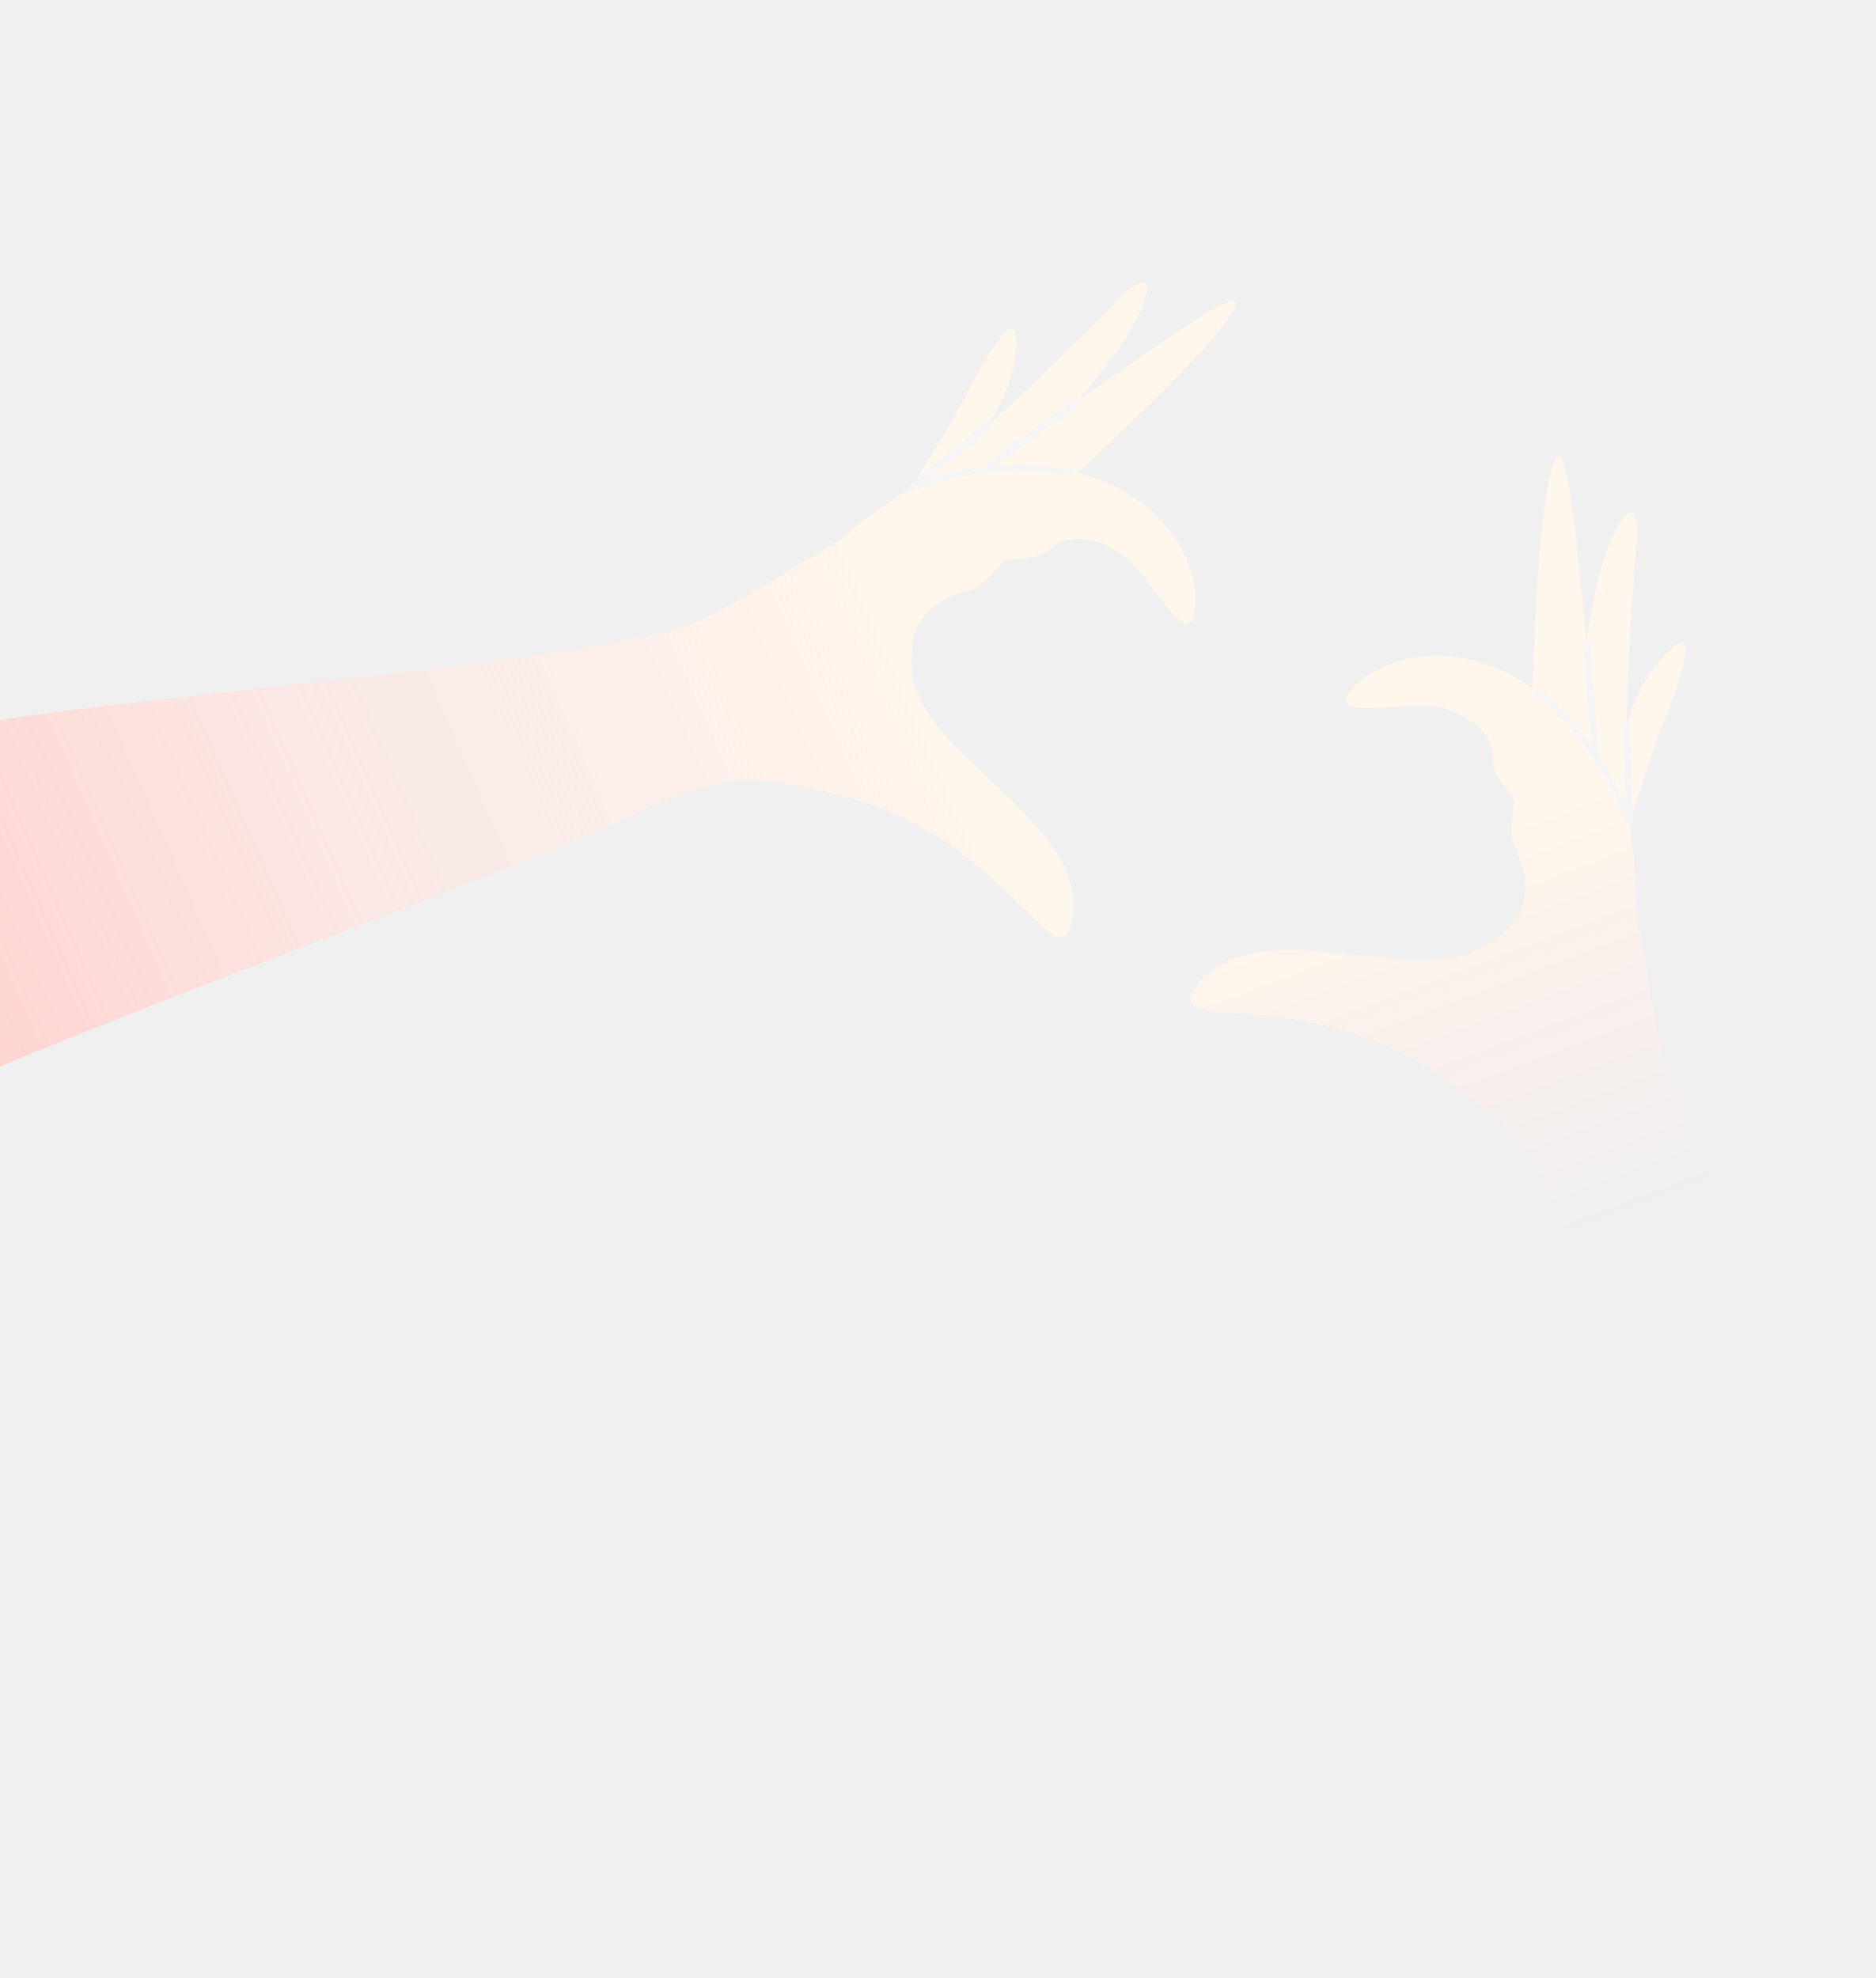
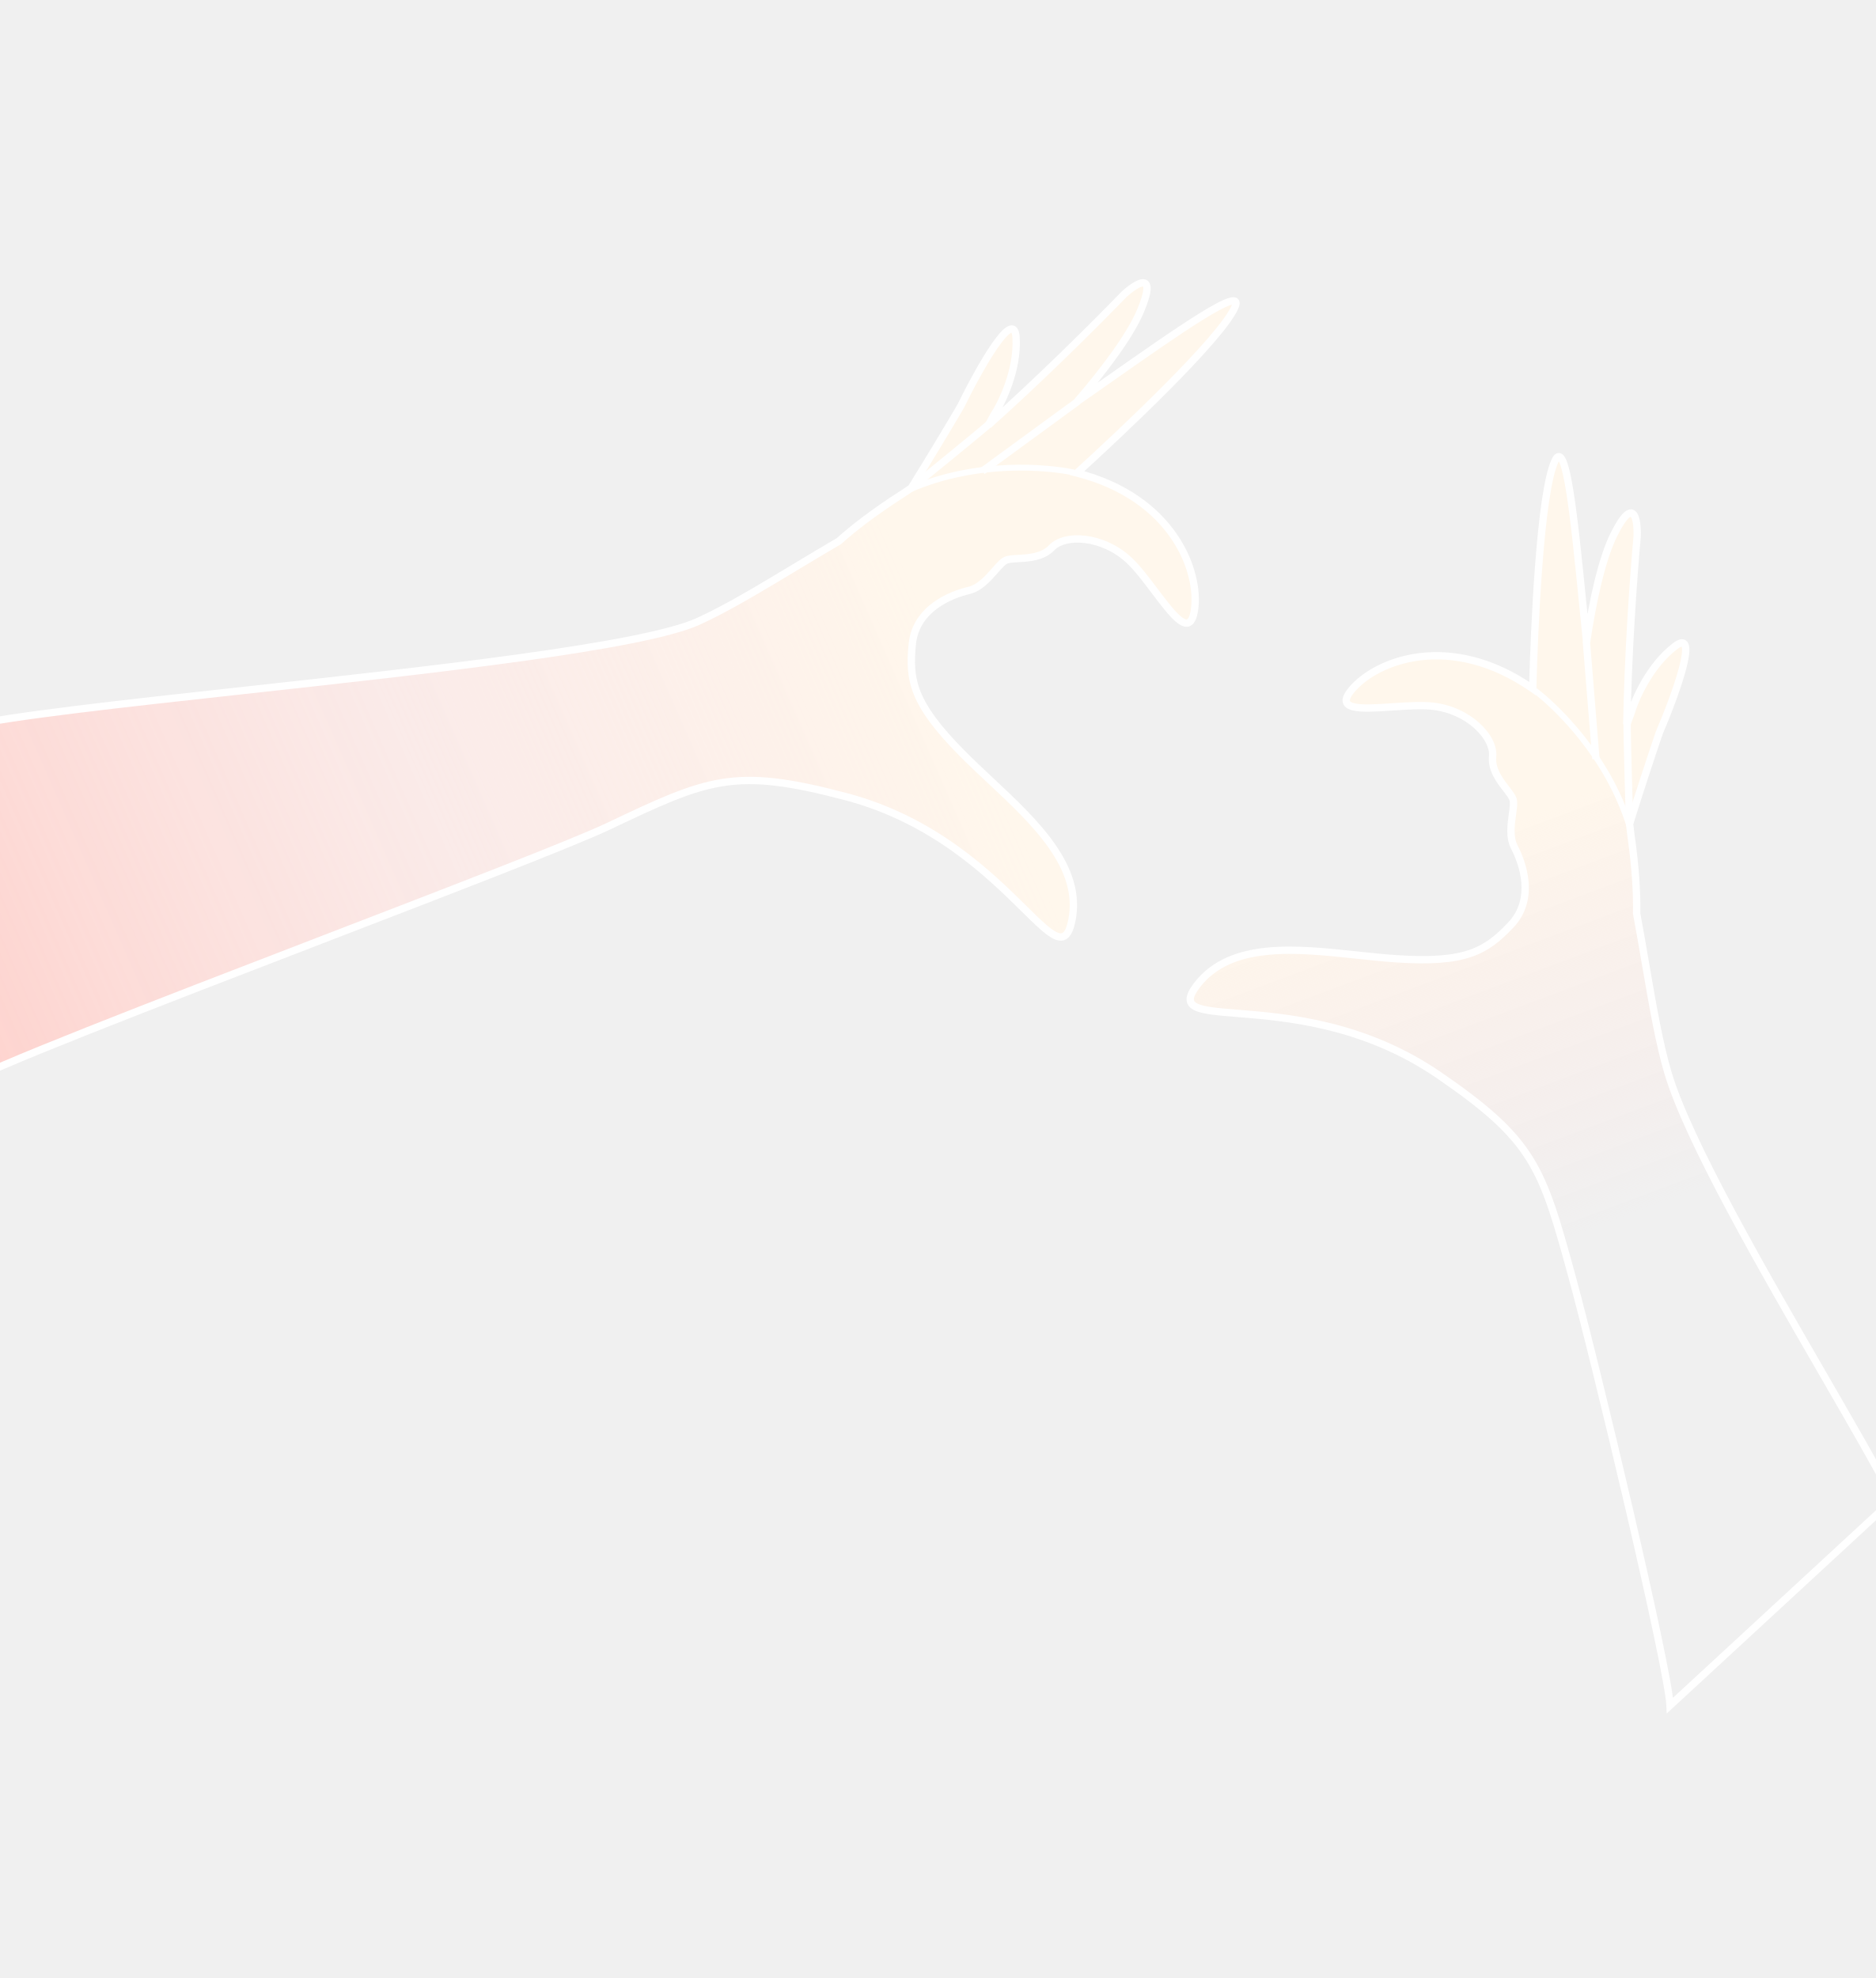
- <svg xmlns="http://www.w3.org/2000/svg" version="1.1" id="圖層_1" x="0px" y="0px" viewBox="0 0 1280 1350" style="enable-background:new 0 0 1280 1350;" xml:space="preserve">
-   <style type="text/css">
- 	.st0{fill-rule:evenodd;clip-rule:evenodd;fill:url(#SVGID_1_);}
- 	.st1{fill:none;stroke:#F5F5F5;stroke-width:5;}
- 	.st2{fill:none;stroke:#F5F5F5;stroke-width:4;}
- 	.st3{fill-rule:evenodd;clip-rule:evenodd;fill:url(#SVGID_2_);}
- </style>
-   <linearGradient id="SVGID_1_" gradientUnits="userSpaceOnUse" x1="845.913" y1="998.059" x2="-119.504" y2="573.584" gradientTransform="matrix(1 0 0 -1 0 1347.89)">
-     <stop offset="0.212" style="stop-color:#FFF7EC" />
-     <stop offset="0.554" style="stop-color:#FFE8E5;stop-opacity:0.67" />
-     <stop offset="1" style="stop-color:#FFC9C3" />
-   </linearGradient>
-   <path class="st0" d="M735,322.8c29.2-26.6,98.3-91.4,107.9-113.3c7-16-38.8,16.2-87.5,50.3c-6.8,4.7-13.6,9.5-20.3,14.2  c17.3-20,36-44.4,43.4-62.2c11.6-27.8-2.8-18.9-11.4-11c-20.5,21.2-57.5,57.9-92.5,89.2l3.6-6.7c5.6-8.5,16.5-30.9,15.2-52.9  c-1.2-22-25.7,22-37.8,46.8c-8.3,14.1-20.8,35.1-33.7,55.8c-2.1,1.4-4.1,2.8-6,4c-19.8,12.7-33.8,23.6-43.3,32.2  c-10.2,6-20.3,12-30.1,17.9c-24.3,14.6-47,28.3-66.1,36.9c-38.3,17.3-183,33.1-309.5,47C82.7,480.4,6.7,488.7-24.5,496v244  c11.3-8.9,131.6-55.2,244.5-98.7c87.8-33.8,171.2-65.9,195.2-77.3c68.5-32.6,85.9-40.3,161.9-20.3c60.3,15.9,98.2,53.3,121.7,76.4  c19.3,19,28.7,28.3,32.8,8.2c7.4-36.6-25.3-67.3-55.8-95.8c-6.7-6.3-13.3-12.4-19.3-18.5c-33.4-33.9-36.2-49.8-33.8-74.3  c2.5-24.6,26.9-33.8,38.6-36.6c7.3-1.7,13.1-8.3,17.8-13.7c2.9-3.2,5.3-6,7.4-6.9c1.8-0.8,4.8-1,8.4-1.2c7.3-0.4,16.8-0.9,22.9-7.4  c9.1-9.6,34.5-8.3,52.5,8.3c5.7,5.3,11.9,13.5,17.9,21.4c12.7,16.8,24.1,32,27,13C819.2,390.4,801,339.7,735,322.8z" />
-   <path class="st1" d="M735.5,274l-65,47.5" />
-   <path class="st1" d="M622,333c8-6.5,48-39,53.5-44" />
-   <path class="st2" d="M733,322.5c-18.2-3.8-66.1-8.4-112,11.5" />
-   <linearGradient id="SVGID_2_" gradientUnits="userSpaceOnUse" x1="921.487" y1="945.376" x2="1228.17" y2="127.376" gradientTransform="matrix(1 0 0 -1 0 1347.89)">
-     <stop offset="0.212" style="stop-color:#FFF7EC" />
-     <stop offset="0.534" style="stop-color:#FFE8E5;stop-opacity:0" />
-   </linearGradient>
-   <path class="st3" d="M1046.1,470c1-39.5,4.9-134.1,15.2-155.7c7.5-15.8,13.1,39.9,19,99.1v0c0.8,8.2,1.7,16.5,2.5,24.6  c3.9-26.1,10.1-56.2,18.7-73.5c13.5-26.9,16.1-10.3,15.8,1.4c-2.7,29.4-6.3,81.4-7.1,128.3l2.7-7.2c2.8-9.8,12.7-32.7,30.1-46.1  c17.4-13.4,0.1,33.9-10.7,59.2c-5.3,15.5-12.9,38.7-20.2,62c0.3,2.5,0.6,4.9,0.9,7.2c3.3,23.3,4.2,41,3.9,53.8  c2.2,11.6,4.2,23.2,6.1,34.5c4.8,28,9.3,54.1,15.2,74.2c13.7,46.3,64.2,133.6,106.3,206.6c18.9,32.7,36.1,62.5,47.7,84.5  L1139.8,1164c-1.1-25.5-51.2-235.8-67.3-294.3c-20.1-73.2-25.6-91.4-90.4-135.9c-51.4-35.3-104.5-39.5-137.3-42.2  c-27-2.2-40.2-3.2-27.6-19.5c22.9-29.5,67.5-24.8,108.9-20.3c9.1,1,18.1,1.9,26.7,2.5c47.5,3.2,61.4-5.1,78.4-23  c17-17.9,8.1-42.5,2.5-53.2c-3.5-6.7-2.3-15.4-1.3-22.4c0.6-4.3,1.1-7.9,0.4-10.1c-0.6-1.9-2.4-4.3-4.6-7.1  c-4.4-5.8-10.3-13.3-9.4-22.2c1.3-13.2-16.3-31.5-40.6-34.3c-7.7-0.9-18-0.2-27.9,0.4c-21,1.4-40,2.7-27.5-12  C939.8,450.4,990.2,431.1,1046.1,470z" />
-   <path class="st1" d="M1082.7,437.7l6.5,80.2" />
-   <path class="st1" d="M1112.2,562.2c-0.3-10.3-1.8-61.8-1.6-69.2" />
-   <path class="st2" d="M1047.6,471.3c14.8,11.3,49.5,44.5,64.5,92.3" />
+ <svg xmlns="http://www.w3.org/2000/svg" width="1280" height="1350" viewBox="0 0 1280 1350" fill="none">
+   <path fill-rule="evenodd" clip-rule="evenodd" d="M734.956 322.834C764.195 296.267 833.248 231.476 842.833 209.583C849.85 193.557 804.014 225.748 755.36 259.917C748.607 264.66 741.801 269.44 735.074 274.135C752.325 254.125 771.06 229.773 778.482 211.938C790.051 184.136 775.712 193.01 767.097 200.922C746.6 222.118 709.588 258.862 674.58 290.12L678.224 283.381C683.822 274.901 694.705 252.453 693.462 230.5C692.218 208.546 667.734 252.53 655.648 277.266C647.367 291.377 634.806 312.349 621.913 333.079C619.827 334.528 617.812 335.878 615.876 337.119C596.049 349.831 582.053 360.748 572.553 369.318C562.338 375.279 552.272 381.34 542.475 387.237C518.146 401.884 495.483 415.528 476.356 424.162C438.066 441.447 293.323 457.311 166.871 471.17C82.735 480.392 6.697 488.726 -24.498 496L-24.498 740C-13.243 731.079 107.067 684.752 219.961 641.281C307.804 607.457 391.157 575.361 415.149 563.961C483.682 531.398 501.098 523.616 577.074 543.642C637.38 559.537 675.31 596.94 698.746 620.052C717.997 639.037 727.469 648.378 731.531 628.228C738.914 591.608 706.189 560.976 675.74 532.476C669.039 526.204 662.449 520.035 656.42 513.929C622.998 480.073 620.174 464.137 622.633 439.583C625.091 415.029 649.51 405.744 661.274 402.979C668.594 401.259 674.407 394.648 679.102 389.308C681.953 386.065 684.393 383.291 686.507 382.365C688.335 381.565 691.335 381.398 694.862 381.201C702.131 380.797 711.641 380.267 717.766 373.813C726.863 364.227 752.287 365.559 770.293 382.111C776.031 387.386 782.234 395.62 788.162 403.489C800.837 420.314 812.254 435.47 815.183 416.464C819.192 390.443 800.952 339.693 734.956 322.834Z" fill="url(#paint0_linear_0_1)" />
+   <path d="M734.956 322.834L734.338 325.256L729.838 324.107L733.275 320.983L734.956 322.834ZM755.36 259.917L753.923 257.872L755.36 259.917ZM735.074 274.135L736.505 276.185L733.18 272.502L735.074 274.135ZM778.482 211.938L780.79 212.898L780.79 212.898L778.482 211.938ZM767.097 200.922L765.3 199.185L765.351 199.131L765.406 199.081L767.097 200.922ZM674.58 290.12L676.245 291.984L672.381 288.93L674.58 290.12ZM678.224 283.381L676.025 282.192L676.078 282.095L676.138 282.004L678.224 283.381ZM693.462 230.5L695.958 230.358L693.462 230.5ZM655.648 277.266L657.894 278.363L657.852 278.449L657.804 278.531L655.648 277.266ZM621.913 333.079L624.036 334.399L623.764 334.837L623.34 335.132L621.913 333.079ZM615.876 337.119L617.226 339.224L615.876 337.119ZM572.553 369.318L574.228 371.174L574.036 371.347L573.813 371.477L572.553 369.318ZM542.475 387.237L541.186 385.096L542.475 387.237ZM476.356 424.162L475.328 421.884L476.356 424.162ZM166.871 471.17L166.599 468.685L166.871 471.17ZM-24.498 496L-26.998 496L-26.998 494.016L-25.066 493.565L-24.498 496ZM-24.498 740L-22.945 741.959L-26.998 745.172L-26.998 740L-24.498 740ZM219.961 641.281L220.86 643.614L219.961 641.281ZM415.149 563.961L414.076 561.703L415.149 563.961ZM577.074 543.642L576.437 546.059L577.074 543.642ZM698.746 620.052L700.501 618.272L698.746 620.052ZM731.531 628.228L733.982 628.722L731.531 628.228ZM675.74 532.476L677.448 530.651L675.74 532.476ZM656.42 513.929L654.641 515.685L656.42 513.929ZM661.274 402.979L661.846 405.413L661.274 402.979ZM679.102 389.308L680.98 390.958L680.98 390.958L679.102 389.308ZM686.507 382.365L685.504 380.075L685.504 380.075L686.507 382.365ZM694.862 381.201L695.001 383.698L695.001 383.698L694.862 381.201ZM717.766 373.813L715.952 372.092L717.766 373.813ZM770.293 382.111L768.602 383.952L770.293 382.111ZM788.162 403.489L786.165 404.993L788.162 403.489ZM815.183 416.464L817.653 416.845L815.183 416.464ZM845.123 210.586C842.555 216.452 836.196 224.869 827.936 234.414C819.604 244.044 809.115 255.071 798.038 266.218C775.88 288.515 751.273 311.386 736.637 324.684L733.275 320.983C747.878 307.715 772.417 284.907 794.492 262.694C805.531 251.585 815.93 240.649 824.155 231.143C832.453 221.553 838.319 213.661 840.543 208.581L845.123 210.586ZM753.923 257.872C778.223 240.805 801.917 224.164 818.657 213.801C826.959 208.662 833.8 204.905 838.208 203.5C839.328 203.143 840.43 202.89 841.439 202.851C842.402 202.813 843.687 202.956 844.723 203.854C845.85 204.832 846.103 206.181 846.037 207.281C845.974 208.343 845.613 209.469 845.123 210.586L840.543 208.581C840.931 207.694 841.034 207.194 841.046 206.984C841.057 206.81 840.997 207.242 841.447 207.632C841.806 207.943 842.05 207.831 841.633 207.847C841.261 207.861 840.643 207.971 839.727 208.263C835.994 209.454 829.651 212.876 821.289 218.052C804.702 228.32 781.15 244.86 756.796 261.963L753.923 257.872ZM733.643 272.084C740.367 267.392 747.17 262.614 753.923 257.872L756.796 261.963C750.045 266.705 743.235 271.487 736.505 276.185L733.643 272.084ZM780.79 212.898C773.195 231.148 754.205 255.774 736.967 275.767L733.18 272.502C750.446 252.476 768.924 228.398 776.174 210.977L780.79 212.898ZM765.406 199.081C767.628 197.041 770.258 194.9 772.796 193.286C774.064 192.48 775.364 191.77 776.617 191.275C777.835 190.794 779.212 190.433 780.566 190.546C782.054 190.67 783.471 191.376 784.369 192.845C785.172 194.161 785.377 195.8 785.292 197.5C785.121 200.91 783.7 205.904 780.79 212.898L776.174 210.977C779.048 204.07 780.173 199.747 780.298 197.25C780.361 195.996 780.151 195.533 780.102 195.452C780.094 195.438 780.121 195.482 780.188 195.521C780.245 195.554 780.252 195.537 780.151 195.528C779.897 195.507 779.351 195.571 778.454 195.925C777.593 196.265 776.586 196.802 775.479 197.505C773.267 198.912 770.874 200.848 768.788 202.764L765.406 199.081ZM672.915 288.255C707.864 257.05 744.83 220.352 765.3 199.185L768.894 202.66C748.369 223.885 711.312 260.674 676.245 291.984L672.915 288.255ZM680.423 284.57L676.779 291.309L672.381 288.93L676.025 282.192L680.423 284.57ZM695.958 230.358C697.244 253.069 686.054 276.057 680.311 284.758L676.138 282.004C681.589 273.745 692.167 251.837 690.966 230.641L695.958 230.358ZM653.402 276.168C659.46 263.769 668.667 246.457 676.56 234.959C678.538 232.078 680.463 229.518 682.261 227.475C684.018 225.479 685.812 223.792 687.549 222.862C688.431 222.391 689.478 222.016 690.61 222.044C691.833 222.076 692.934 222.575 693.783 223.465C694.572 224.29 695.056 225.353 695.369 226.449C695.687 227.563 695.874 228.874 695.958 230.358L690.966 230.641C690.894 229.381 690.744 228.463 690.561 227.822C690.373 227.162 690.192 226.943 690.168 226.919C690.167 226.917 690.206 226.957 690.289 226.994C690.373 227.032 690.446 227.042 690.482 227.043C690.526 227.044 690.356 227.031 689.908 227.271C688.986 227.765 687.673 228.895 686.014 230.779C684.397 232.616 682.598 234.998 680.682 237.789C673.001 248.978 663.922 266.026 657.894 278.363L653.402 276.168ZM619.79 331.758C632.67 311.049 645.22 290.096 653.492 276L657.804 278.531C649.514 292.658 636.942 313.648 624.036 334.399L619.79 331.758ZM614.527 335.014C616.433 333.792 618.422 332.46 620.487 331.026L623.34 335.132C621.232 336.596 619.191 337.964 617.226 339.224L614.527 335.014ZM570.878 367.461C580.496 358.785 594.605 347.787 614.527 335.014L617.226 339.224C597.492 351.876 583.609 362.711 574.228 371.174L570.878 367.461ZM541.186 385.096C550.98 379.199 561.061 373.13 571.293 367.158L573.813 371.477C563.616 377.428 553.563 383.48 543.764 389.379L541.186 385.096ZM475.328 421.884C494.291 413.323 516.812 399.769 541.186 385.096L543.764 389.379C519.48 403.999 496.676 417.732 477.385 426.441L475.328 421.884ZM166.599 468.685C229.834 461.755 297.595 454.328 354.332 446.474C382.7 442.548 408.281 438.519 429.143 434.398C450.072 430.263 466.044 426.075 475.328 421.884L477.385 426.441C467.524 430.892 451.044 435.168 430.112 439.303C409.115 443.451 383.427 447.495 355.017 451.427C298.196 459.292 230.36 466.727 167.144 473.655L166.599 468.685ZM-25.066 493.565C6.318 486.247 82.573 477.895 166.599 468.685L167.144 473.655C82.897 482.889 7.075 491.205 -23.93 498.435L-25.066 493.565ZM-26.998 740L-26.998 496L-21.998 496L-21.998 740L-26.998 740ZM220.86 643.614C164.408 665.351 106.121 687.795 60.541 705.92C37.748 714.983 18.151 722.958 3.557 729.222C-3.742 732.355 -9.769 735.05 -14.31 737.233C-18.943 739.461 -21.794 741.047 -22.945 741.959L-26.051 738.041C-24.389 736.723 -21.018 734.91 -16.476 732.727C-11.842 730.499 -5.742 727.772 1.585 724.627C16.242 718.337 35.889 710.341 58.693 701.274C104.305 683.137 162.62 660.682 219.063 638.948L220.86 643.614ZM416.222 566.219C392.117 577.673 308.625 609.82 220.86 643.614L219.063 638.948C306.984 605.093 390.197 573.049 414.076 561.703L416.222 566.219ZM576.437 546.059C538.53 536.068 515.596 533.121 493.707 536.551C471.723 539.996 450.59 549.889 416.222 566.219L414.076 561.703C448.241 545.47 470.083 535.192 492.933 531.611C515.879 528.015 539.641 531.19 577.711 541.224L576.437 546.059ZM696.99 621.832C673.569 598.735 636.048 561.771 576.437 546.059L577.711 541.224C638.713 557.303 677.05 595.146 700.501 618.272L696.99 621.832ZM733.982 628.722C732.953 633.825 731.485 637.705 729.118 639.939C727.858 641.128 726.363 641.832 724.683 641.991C723.057 642.144 721.434 641.77 719.877 641.125C716.823 639.859 713.441 637.293 709.764 634.046C706.043 630.76 701.786 626.562 696.99 621.832L700.501 618.272C705.33 623.034 709.478 627.123 713.074 630.298C716.714 633.512 719.564 635.583 721.792 636.506C722.876 636.955 723.656 637.065 724.214 637.013C724.718 636.965 725.186 636.775 725.686 636.303C726.84 635.214 728.078 632.706 729.081 627.734L733.982 628.722ZM677.448 530.651C692.625 544.857 708.628 559.821 719.87 575.873C731.141 591.966 737.862 609.479 733.982 628.722L729.081 627.734C732.584 610.357 726.633 594.244 715.775 578.741C704.888 563.197 689.303 548.595 674.031 534.301L677.448 530.651ZM658.199 512.172C664.187 518.237 670.74 524.372 677.448 530.651L674.031 534.301C667.338 528.036 660.71 521.833 654.641 515.685L658.199 512.172ZM625.12 439.832C623.908 451.945 624.034 461.593 628.388 472.328C632.779 483.156 641.566 495.323 658.199 512.172L654.641 515.685C637.852 498.678 628.516 485.95 623.754 474.207C618.955 462.372 618.9 451.775 620.145 439.334L625.12 439.832ZM661.846 405.413C656.148 406.752 647.452 409.661 639.935 415.131C632.464 420.568 626.261 428.443 625.12 439.832L620.145 439.334C621.463 426.169 628.699 417.124 636.993 411.089C645.241 405.087 654.636 401.971 660.702 400.545L661.846 405.413ZM680.98 390.958C678.65 393.608 675.91 396.73 672.8 399.398C669.687 402.069 666.048 404.425 661.846 405.413L660.702 400.545C663.82 399.813 666.747 398.003 669.544 395.603C672.344 393.201 674.859 390.348 677.225 387.657L680.98 390.958ZM687.509 384.655C686.893 384.925 686.025 385.575 684.837 386.747C683.682 387.887 682.422 389.318 680.98 390.958L677.225 387.657C678.633 386.055 680.018 384.478 681.325 383.188C682.598 381.932 684.006 380.731 685.504 380.075L687.509 384.655ZM695.001 383.698C693.216 383.797 691.666 383.884 690.338 384.04C688.983 384.199 688.075 384.408 687.509 384.655L685.504 380.075C686.767 379.522 688.273 379.248 689.756 379.074C691.267 378.897 692.981 378.802 694.723 378.705L695.001 383.698ZM719.579 375.534C712.656 382.829 702.047 383.305 695.001 383.698L694.723 378.705C702.215 378.288 710.626 377.705 715.952 372.092L719.579 375.534ZM768.602 383.952C759.997 376.042 749.629 371.784 740.382 370.641C730.999 369.482 723.342 371.57 719.579 375.534L715.952 372.092C721.287 366.471 730.89 364.431 740.995 365.679C751.236 366.944 762.583 371.628 771.985 380.271L768.602 383.952ZM786.165 404.993C780.188 397.058 774.134 389.038 768.602 383.952L771.985 380.271C777.928 385.734 784.281 394.181 790.159 401.985L786.165 404.993ZM817.653 416.845C817.268 419.343 816.724 421.427 815.98 423.079C815.24 424.724 814.218 426.126 812.776 426.975C809.674 428.801 806.353 427.261 803.851 425.43C801.185 423.479 798.315 420.398 795.396 416.884C792.452 413.34 789.325 409.187 786.165 404.993L790.159 401.985C793.337 406.203 796.39 410.254 799.243 413.69C802.121 417.156 804.665 419.83 806.804 421.396C809.107 423.081 809.981 422.819 810.24 422.666C810.477 422.527 810.927 422.126 811.421 421.028C811.912 419.937 812.365 418.337 812.712 416.084L817.653 416.845ZM735.575 320.412C802.754 337.573 821.868 389.487 817.653 416.845L812.712 416.084C816.515 391.398 799.151 341.813 734.338 325.256L735.575 320.412Z" fill="white" />
+   <path d="M735.5 274L670.5 321.5" stroke="white" stroke-width="5" />
+   <path d="M622 333C630 326.5 670 294 675.5 289" stroke="white" stroke-width="5" />
+   <path d="M733 322.5C714.804 318.698 666.943 314.082 621 334.031" stroke="white" stroke-width="4" />
+   <path fill-rule="evenodd" clip-rule="evenodd" d="M1046.05 470.039C1047.06 430.547 1050.99 335.938 1061.3 314.378C1068.85 298.594 1074.43 354.327 1080.35 413.486L1080.35 413.505C1081.17 421.711 1082 429.982 1082.84 438.138C1086.72 412.003 1092.91 381.907 1101.57 364.635C1115.06 337.712 1117.71 354.365 1117.34 366.056C1114.69 395.422 1111.06 447.446 1110.27 494.37L1112.98 487.21C1115.75 477.432 1125.63 454.526 1143.06 441.124C1160.49 427.722 1143.19 474.995 1132.36 500.306C1127.09 515.795 1119.42 539.006 1112.15 562.31C1112.42 564.837 1112.71 567.246 1113.04 569.523C1116.37 592.843 1117.25 610.573 1116.97 623.365C1119.13 634.99 1121.12 646.568 1123.05 657.835C1127.86 685.823 1132.34 711.894 1138.3 732.016C1152.02 778.338 1202.46 865.647 1244.62 938.629C1263.52 971.335 1280.75 1001.16 1292.27 1023.14L1139.76 1164.01C1138.69 1138.49 1088.55 928.217 1072.45 869.691C1052.33 796.533 1046.84 778.264 982.041 733.83C930.606 698.56 877.508 694.284 844.7 691.642C817.748 689.472 804.489 688.404 817.089 672.163C839.988 642.648 884.56 647.41 926.03 651.84C935.156 652.815 944.132 653.774 952.693 654.348C1000.16 657.53 1014.07 649.256 1031.05 631.352C1048.03 613.449 1039.11 588.896 1033.52 578.183C1030.04 571.518 1031.24 562.798 1032.22 555.754C1032.81 551.477 1033.32 547.818 1032.64 545.613C1032.05 543.706 1030.21 541.326 1028.06 538.527C1023.62 532.76 1017.8 525.214 1018.69 516.361C1020 503.211 1002.38 484.833 978.086 482.016C970.344 481.119 960.057 481.803 950.227 482.456C929.209 483.853 910.275 485.112 922.75 470.478C939.831 450.441 990.168 431.091 1046.05 470.039Z" fill="url(#paint1_linear_0_1)" />
+   <path d="M1046.05 470.039L1044.62 472.09L1048.43 474.746L1048.55 470.103L1046.05 470.039ZM1080.35 413.486L1077.86 413.735L1077.86 413.735L1080.35 413.486ZM1080.35 413.505L1082.84 413.256L1082.84 413.255L1080.35 413.505ZM1082.84 438.138L1080.35 438.395L1085.31 438.505L1082.84 438.138ZM1101.57 364.635L1099.33 363.515L1099.33 363.515L1101.57 364.635ZM1117.34 366.056L1119.83 366.282L1119.84 366.208L1119.84 366.134L1117.34 366.056ZM1110.27 494.37L1107.77 494.328L1112.6 495.257L1110.27 494.37ZM1112.98 487.21L1115.32 488.098L1115.36 487.995L1115.39 487.89L1112.98 487.21ZM1143.06 441.124L1141.54 439.142L1141.54 439.142L1143.06 441.124ZM1132.36 500.306L1130.07 499.323L1130.03 499.41L1130 499.501L1132.36 500.306ZM1112.15 562.31L1109.77 561.565L1109.61 562.058L1109.67 562.571L1112.15 562.31ZM1113.04 569.523L1115.51 569.169L1115.51 569.169L1113.04 569.523ZM1116.97 623.365L1114.47 623.309L1114.46 623.567L1114.51 623.821L1116.97 623.365ZM1123.05 657.835L1120.59 658.259L1120.59 658.259L1123.05 657.835ZM1138.3 732.016L1140.69 731.305L1140.69 731.305L1138.3 732.016ZM1244.62 938.629L1242.46 939.879L1242.46 939.879L1244.62 938.629ZM1292.27 1023.14L1293.97 1024.97L1295.38 1023.67L1294.49 1021.98L1292.27 1023.14ZM1139.76 1164.01L1137.26 1164.11L1137.49 1169.51L1141.46 1165.84L1139.76 1164.01ZM1072.45 869.691L1074.86 869.028L1074.86 869.028L1072.45 869.691ZM982.041 733.83L983.455 731.768L983.455 731.768L982.041 733.83ZM844.7 691.642L844.9 689.15L844.9 689.15L844.7 691.642ZM817.089 672.163L819.064 673.696L819.064 673.696L817.089 672.163ZM926.03 651.84L926.295 649.354L926.295 649.354L926.03 651.84ZM952.693 654.348L952.861 651.854L952.861 651.854L952.693 654.348ZM1031.05 631.352L1032.87 633.073L1032.87 633.073L1031.05 631.352ZM1033.52 578.183L1035.73 577.026L1035.73 577.026L1033.52 578.183ZM1032.22 555.754L1029.74 555.412L1029.74 555.412L1032.22 555.754ZM1032.64 545.613L1035.03 544.876L1035.03 544.876L1032.64 545.613ZM1028.06 538.527L1030.04 537.001L1030.04 537.001L1028.06 538.527ZM1018.69 516.361L1021.17 516.609L1018.69 516.361ZM978.086 482.016L977.798 484.5L977.798 484.5L978.086 482.016ZM950.227 482.456L950.061 479.962L950.061 479.962L950.227 482.456ZM922.75 470.478L924.653 472.1L922.75 470.478ZM1059.05 313.299C1056.29 319.076 1054.07 329.39 1052.24 341.879C1050.39 354.479 1048.9 369.624 1047.7 385.293C1045.29 416.635 1044.06 450.207 1043.55 469.975L1048.55 470.103C1049.05 450.379 1050.29 416.9 1052.68 385.675C1053.88 370.059 1055.36 355.042 1057.19 342.604C1059.02 330.057 1061.17 320.46 1063.56 315.456L1059.05 313.299ZM1082.84 413.237C1079.88 383.69 1077 354.88 1073.91 335.436C1072.37 325.794 1070.75 318.16 1068.93 313.904C1068.47 312.824 1067.94 311.824 1067.31 311.035C1066.71 310.281 1065.76 309.402 1064.41 309.204C1062.93 308.99 1061.74 309.68 1060.95 310.448C1060.19 311.19 1059.57 312.199 1059.05 313.299L1063.56 315.456C1063.98 314.583 1064.29 314.179 1064.44 314.032C1064.56 313.911 1064.28 314.238 1063.69 314.152C1063.22 314.084 1063.14 313.826 1063.4 314.152C1063.63 314.443 1063.95 314.982 1064.33 315.867C1065.87 319.471 1067.42 326.508 1068.97 336.221C1072.03 355.487 1074.9 384.123 1077.86 413.735L1082.84 413.237ZM1082.84 413.255L1082.84 413.236L1077.86 413.735L1077.86 413.754L1082.84 413.255ZM1085.33 437.882C1084.49 429.73 1083.66 421.462 1082.84 413.256L1077.86 413.754C1078.69 421.959 1079.51 430.234 1080.35 438.395L1085.33 437.882ZM1099.33 363.515C1090.48 381.189 1084.24 411.658 1080.37 437.771L1085.31 438.505C1089.19 412.348 1095.35 382.626 1103.8 365.754L1099.33 363.515ZM1119.84 366.134C1119.94 363.119 1119.84 359.729 1119.4 356.753C1119.18 355.266 1118.87 353.818 1118.43 352.546C1118 351.31 1117.37 350.031 1116.4 349.08C1115.33 348.035 1113.87 347.423 1112.18 347.704C1110.65 347.955 1109.28 348.871 1108.05 350.046C1105.58 352.403 1102.73 356.742 1099.33 363.515L1103.8 365.754C1107.15 359.065 1109.69 355.39 1111.5 353.663C1112.41 352.796 1112.9 352.652 1112.99 352.637C1113 352.634 1112.95 352.642 1112.88 352.617C1112.82 352.595 1112.83 352.579 1112.9 352.65C1113.08 352.828 1113.39 353.283 1113.71 354.194C1114.01 355.068 1114.26 356.181 1114.46 357.478C1114.84 360.072 1114.93 363.148 1114.85 365.979L1119.84 366.134ZM1112.76 494.412C1113.55 447.567 1117.18 395.607 1119.83 366.282L1114.85 365.831C1112.2 395.236 1108.56 447.324 1107.77 494.328L1112.76 494.412ZM1110.65 486.323L1107.93 493.482L1112.6 495.257L1115.32 488.098L1110.65 486.323ZM1141.54 439.142C1123.51 453.007 1113.41 476.498 1110.58 486.531L1115.39 487.89C1118.08 478.367 1127.76 456.046 1144.59 443.106L1141.54 439.142ZM1134.66 501.29C1140.09 488.602 1147.18 470.322 1150.73 456.834C1151.62 453.454 1152.3 450.324 1152.67 447.628C1153.03 444.993 1153.14 442.533 1152.71 440.611C1152.49 439.635 1152.09 438.597 1151.33 437.759C1150.5 436.854 1149.41 436.347 1148.18 436.284C1147.04 436.227 1145.92 436.555 1144.88 437.034C1143.83 437.521 1142.72 438.236 1141.54 439.142L1144.59 443.106C1145.59 442.337 1146.38 441.851 1146.99 441.571C1147.61 441.282 1147.89 441.276 1147.93 441.278C1147.93 441.278 1147.87 441.274 1147.79 441.236C1147.71 441.197 1147.65 441.148 1147.63 441.121C1147.6 441.089 1147.72 441.21 1147.83 441.705C1148.06 442.726 1148.06 444.458 1147.72 446.945C1147.38 449.37 1146.75 452.288 1145.89 455.562C1142.44 468.688 1135.47 486.699 1130.07 499.323L1134.66 501.29ZM1114.54 563.054C1121.8 539.774 1129.46 516.583 1134.73 501.112L1130 499.501C1124.72 515.006 1117.04 538.238 1109.77 561.565L1114.54 563.054ZM1115.51 569.169C1115.19 566.927 1114.9 564.549 1114.64 562.048L1109.67 562.571C1109.93 565.125 1110.23 567.565 1110.56 569.877L1115.51 569.169ZM1119.47 623.42C1119.75 610.469 1118.86 592.6 1115.51 569.169L1110.56 569.877C1113.88 593.086 1114.75 610.678 1114.47 623.309L1119.47 623.42ZM1125.52 657.412C1123.58 646.147 1121.59 634.553 1119.43 622.908L1114.51 623.821C1116.67 635.427 1118.65 646.988 1120.59 658.259L1125.52 657.412ZM1140.69 731.305C1134.79 711.357 1130.33 685.451 1125.52 657.412L1120.59 658.259C1125.39 686.195 1129.89 712.431 1135.9 732.726L1140.69 731.305ZM1246.79 937.378C1225.7 900.879 1202.57 860.845 1183 824.149C1163.4 787.4 1147.47 754.195 1140.69 731.305L1135.9 732.726C1142.84 756.159 1159 789.77 1178.59 826.502C1198.21 863.286 1221.38 903.397 1242.46 939.879L1246.79 937.378ZM1294.49 1021.98C1282.94 999.947 1265.67 970.066 1246.79 937.378L1242.46 939.879C1261.37 972.604 1278.57 1002.38 1290.06 1024.3L1294.49 1021.98ZM1141.46 1165.84L1293.97 1024.97L1290.58 1021.3L1138.06 1162.17L1141.46 1165.84ZM1070.04 870.354C1078.08 899.567 1094.63 966.727 1109.31 1029.8C1116.65 1061.32 1123.51 1091.81 1128.61 1116C1131.16 1128.1 1133.26 1138.61 1134.76 1146.88C1136.27 1155.21 1137.14 1161.12 1137.26 1164.11L1142.26 1163.9C1142.12 1160.51 1141.18 1154.27 1139.68 1145.99C1138.17 1137.65 1136.06 1127.09 1133.5 1114.97C1128.4 1090.73 1121.52 1060.21 1114.18 1028.66C1099.5 965.583 1082.93 898.342 1074.86 869.028L1070.04 870.354ZM980.627 735.892C1012.96 758.061 1030.17 773.498 1041.88 792.31C1053.63 811.204 1059.95 833.666 1070.04 870.354L1074.86 869.028C1064.83 832.558 1058.34 809.307 1046.12 789.669C1033.85 769.948 1015.92 754.033 983.455 731.768L980.627 735.892ZM844.499 694.134C877.287 696.774 929.785 701.029 980.627 735.892L983.455 731.768C931.427 696.092 877.729 691.794 844.9 689.15L844.499 694.134ZM815.114 670.631C811.923 674.744 809.945 678.391 809.8 681.642C809.723 683.373 810.166 684.964 811.144 686.34C812.09 687.671 813.434 688.655 814.94 689.413C817.894 690.898 822.045 691.781 826.906 692.444C831.825 693.114 837.784 693.593 844.499 694.134L844.9 689.15C838.139 688.606 832.334 688.137 827.581 687.489C822.769 686.834 819.34 686.028 817.185 684.945C816.137 684.418 815.544 683.899 815.219 683.442C814.926 683.03 814.764 682.551 814.795 681.864C814.865 680.28 815.955 677.703 819.064 673.696L815.114 670.631ZM926.295 649.354C905.624 647.146 883.841 644.809 864.343 646.785C844.796 648.767 827.147 655.121 815.114 670.631L819.064 673.696C829.93 659.691 846.017 653.668 864.847 651.76C883.728 649.846 904.965 652.104 925.764 654.326L926.295 649.354ZM952.861 651.854C944.357 651.283 935.432 650.33 926.295 649.354L925.764 654.326C934.88 655.3 943.906 656.264 952.526 656.842L952.861 651.854ZM1029.24 629.632C1020.86 638.464 1013.47 644.671 1002.5 648.39C991.436 652.14 976.484 653.437 952.861 651.854L952.526 656.842C976.371 658.441 992.106 657.192 1004.11 653.125C1016.2 649.026 1024.26 642.145 1032.87 633.073L1029.24 629.632ZM1031.3 579.34C1034.01 584.529 1037.49 593.013 1038.26 602.278C1039.02 611.486 1037.12 621.328 1029.24 629.632L1032.87 633.073C1041.97 623.473 1044.09 612.087 1043.24 601.864C1042.4 591.699 1038.62 582.55 1035.73 577.026L1031.3 579.34ZM1029.74 555.412C1029.26 558.906 1028.68 563.02 1028.7 567.118C1028.71 571.22 1029.3 575.514 1031.3 579.34L1035.73 577.026C1034.25 574.187 1033.71 570.789 1033.7 567.104C1033.69 563.414 1034.2 559.647 1034.69 556.097L1029.74 555.412ZM1030.25 546.35C1030.45 546.993 1030.52 548.075 1030.41 549.74C1030.3 551.358 1030.04 553.247 1029.74 555.412L1034.69 556.097C1034.99 553.984 1035.28 551.905 1035.4 550.074C1035.52 548.289 1035.51 546.438 1035.03 544.876L1030.25 546.35ZM1026.08 540.053C1027.17 541.469 1028.12 542.699 1028.87 543.806C1029.63 544.937 1030.07 545.76 1030.25 546.35L1035.03 544.876C1034.62 543.559 1033.84 542.239 1033 541.003C1032.15 539.743 1031.1 538.384 1030.04 537.001L1026.08 540.053ZM1016.2 516.112C1015.2 526.119 1021.77 534.463 1026.08 540.053L1030.04 537.001C1025.46 531.057 1020.41 524.309 1021.17 516.609L1016.2 516.112ZM977.798 484.5C989.408 485.846 999.405 490.912 1006.31 497.167C1013.32 503.513 1016.74 510.674 1016.2 516.112L1021.17 516.609C1021.95 508.898 1017.22 500.295 1009.67 493.461C1002.02 486.534 991.06 481.004 978.374 479.533L977.798 484.5ZM950.393 484.951C960.306 484.292 970.333 483.634 977.798 484.5L978.374 479.533C970.355 478.603 959.809 479.314 950.061 479.962L950.393 484.951ZM920.848 468.856C919.208 470.78 917.986 472.553 917.221 474.196C916.459 475.831 916.065 477.521 916.365 479.168C917.01 482.708 920.345 484.217 923.366 484.915C926.585 485.658 930.793 485.818 935.36 485.732C939.967 485.644 945.154 485.299 950.393 484.951L950.061 479.962C944.791 480.312 939.73 480.648 935.265 480.732C930.761 480.818 927.074 480.639 924.491 480.043C921.711 479.401 921.338 478.568 921.284 478.272C921.235 478.001 921.245 477.399 921.753 476.307C922.258 475.223 923.174 473.835 924.653 472.1L920.848 468.856ZM1047.48 467.988C990.596 428.343 938.805 447.791 920.848 468.856L924.653 472.1C940.856 453.092 989.739 433.84 1044.62 472.09L1047.48 467.988Z" fill="white" />
+   <path d="M1082.66 437.721L1089.17 517.964" stroke="white" stroke-width="5" />
+   <path d="M1112.15 562.194C1111.85 551.891 1110.32 500.375 1110.51 492.944" stroke="white" stroke-width="5" />
+   <path d="M1047.58 471.301C1062.35 482.592 1097.11 515.809 1112.03 563.624" stroke="white" stroke-width="4" />
+   <defs>
+     <linearGradient id="paint0_linear_0_1" x1="856.019" y1="372.816" x2="-109.398" y2="797.291" gradientUnits="userSpaceOnUse">
+       <stop offset="0.212" stop-color="#FFF7EC" />
+       <stop offset="0.554" stop-color="#FFE8E5" stop-opacity="0.67" />
+       <stop offset="1" stop-color="#FFC9C3" />
+     </linearGradient>
+     <linearGradient id="paint1_linear_0_1" x1="938.967" y1="395.96" x2="1245.65" y2="1213.96" gradientUnits="userSpaceOnUse">
+       <stop offset="0.212" stop-color="#FFF7EC" />
+       <stop offset="0.534" stop-color="#FFE8E5" stop-opacity="0" />
+     </linearGradient>
+   </defs>
</svg>
